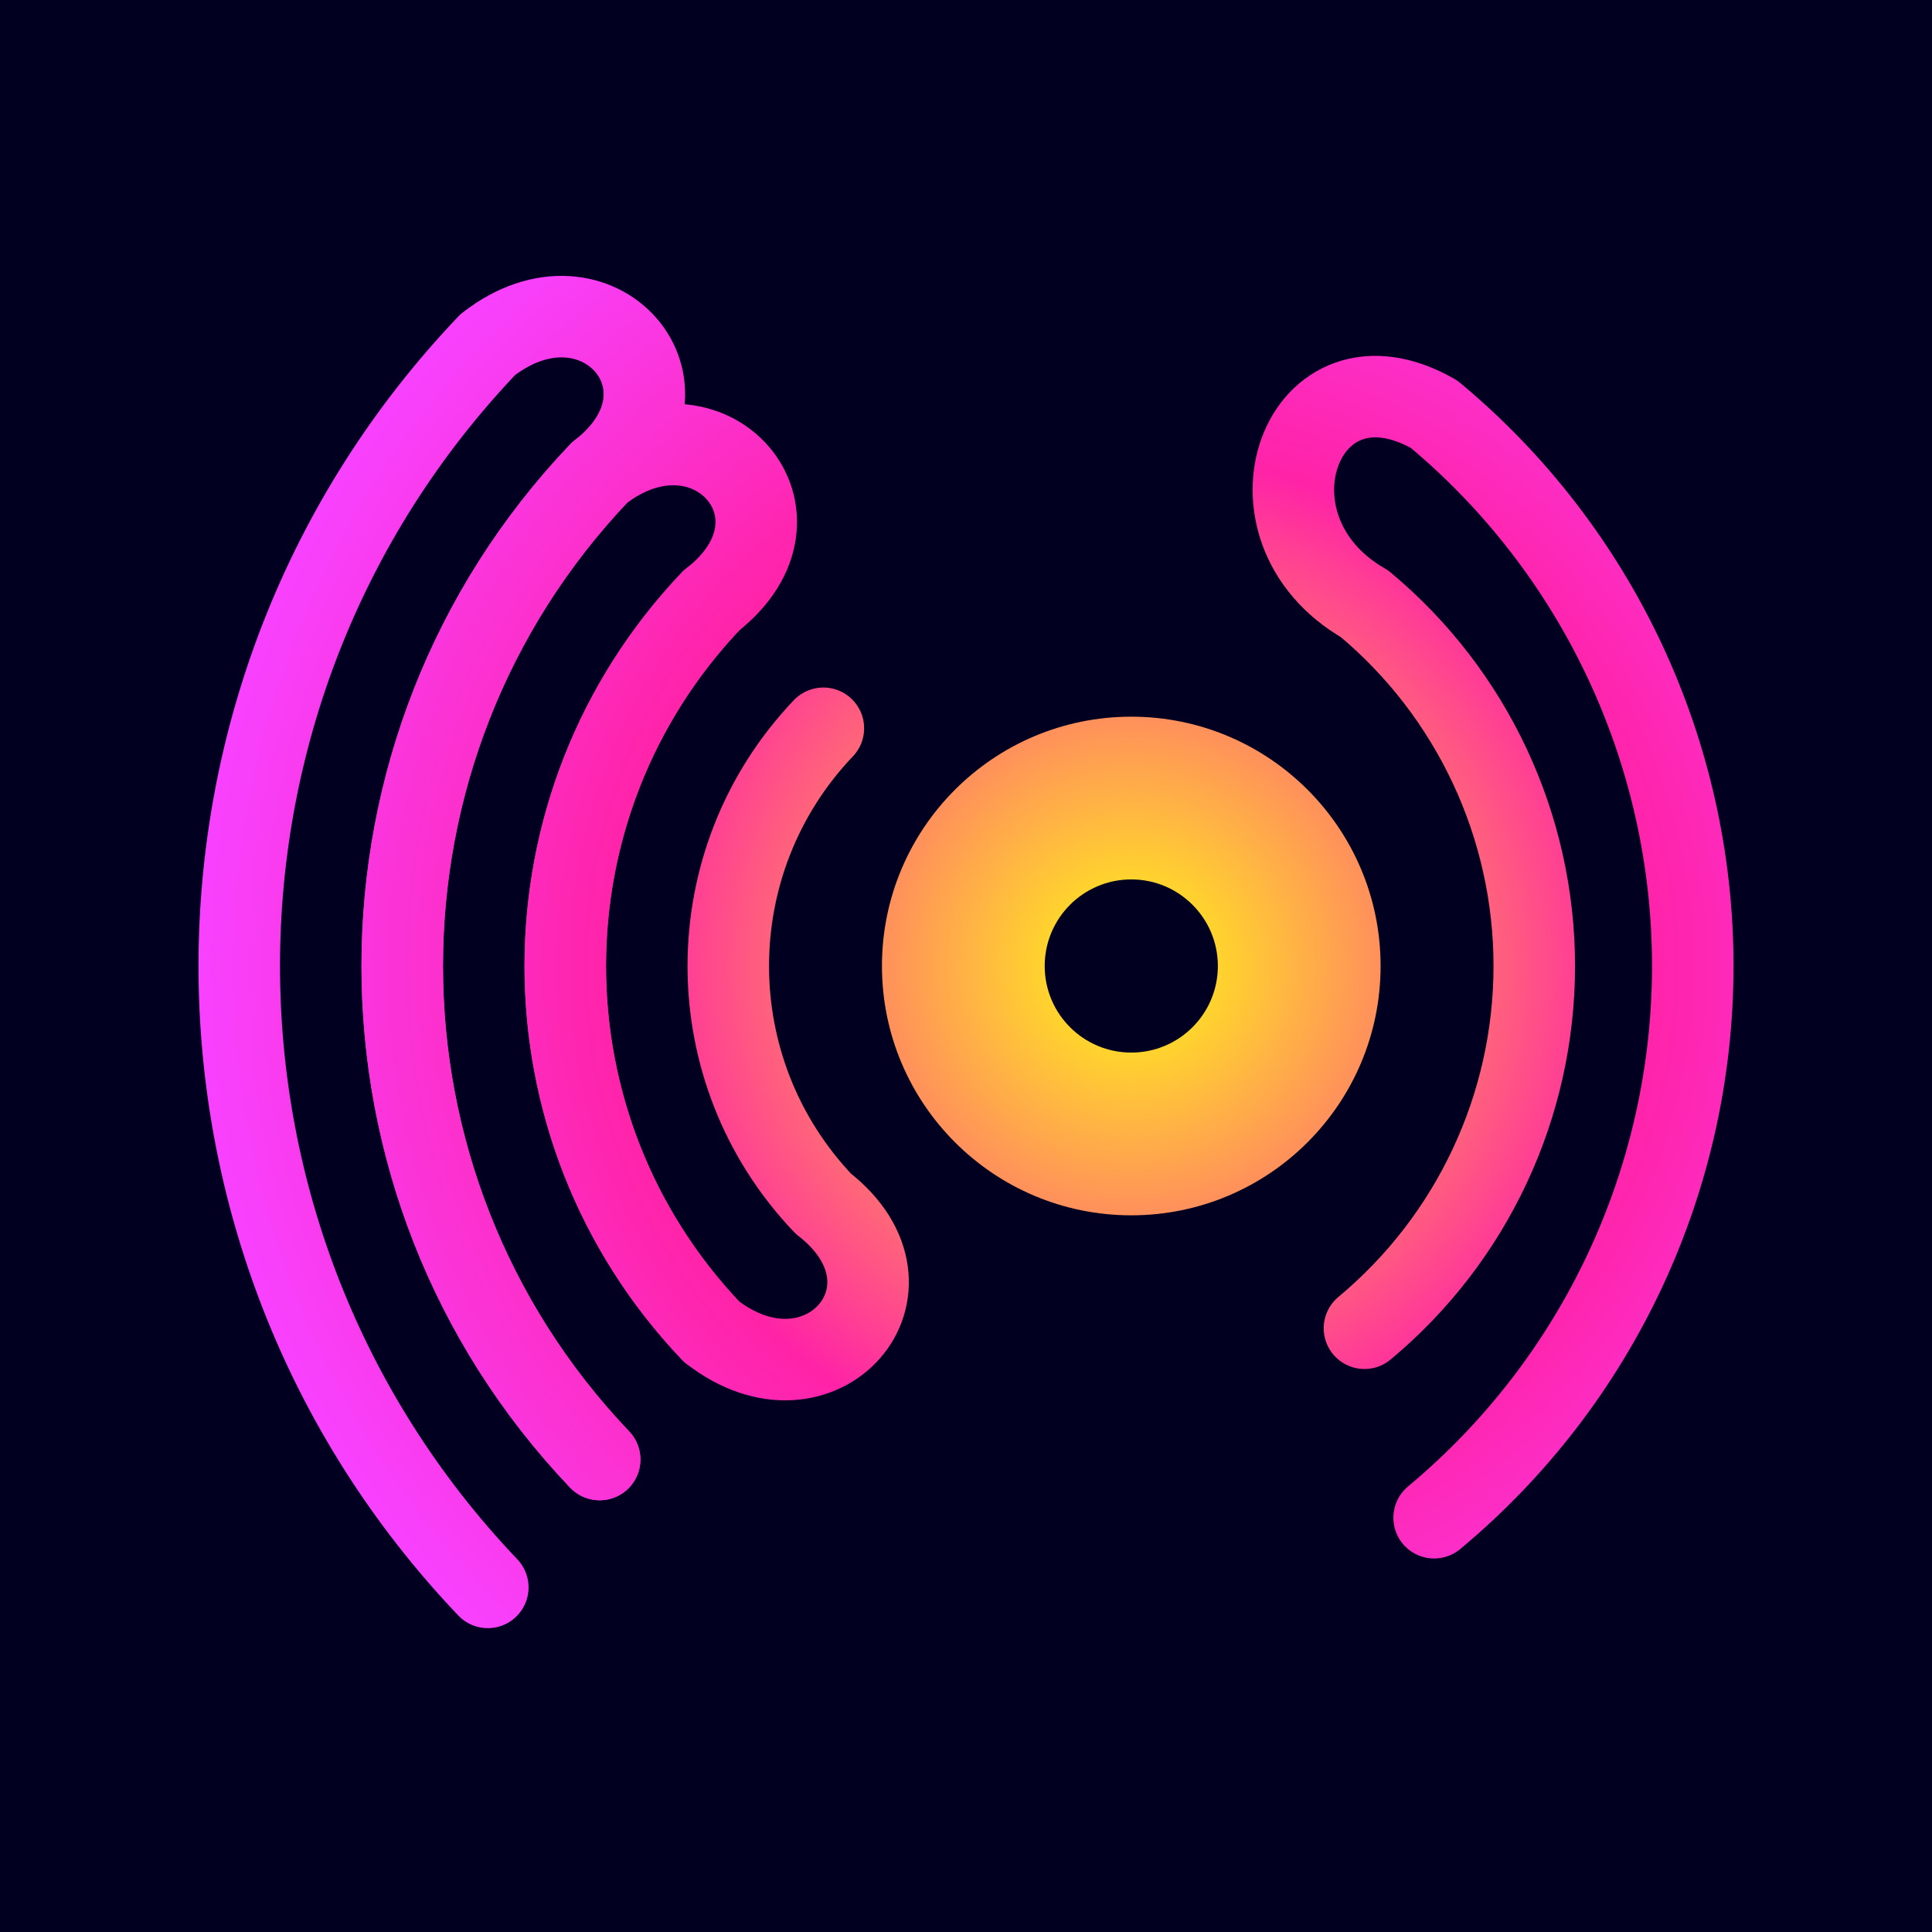
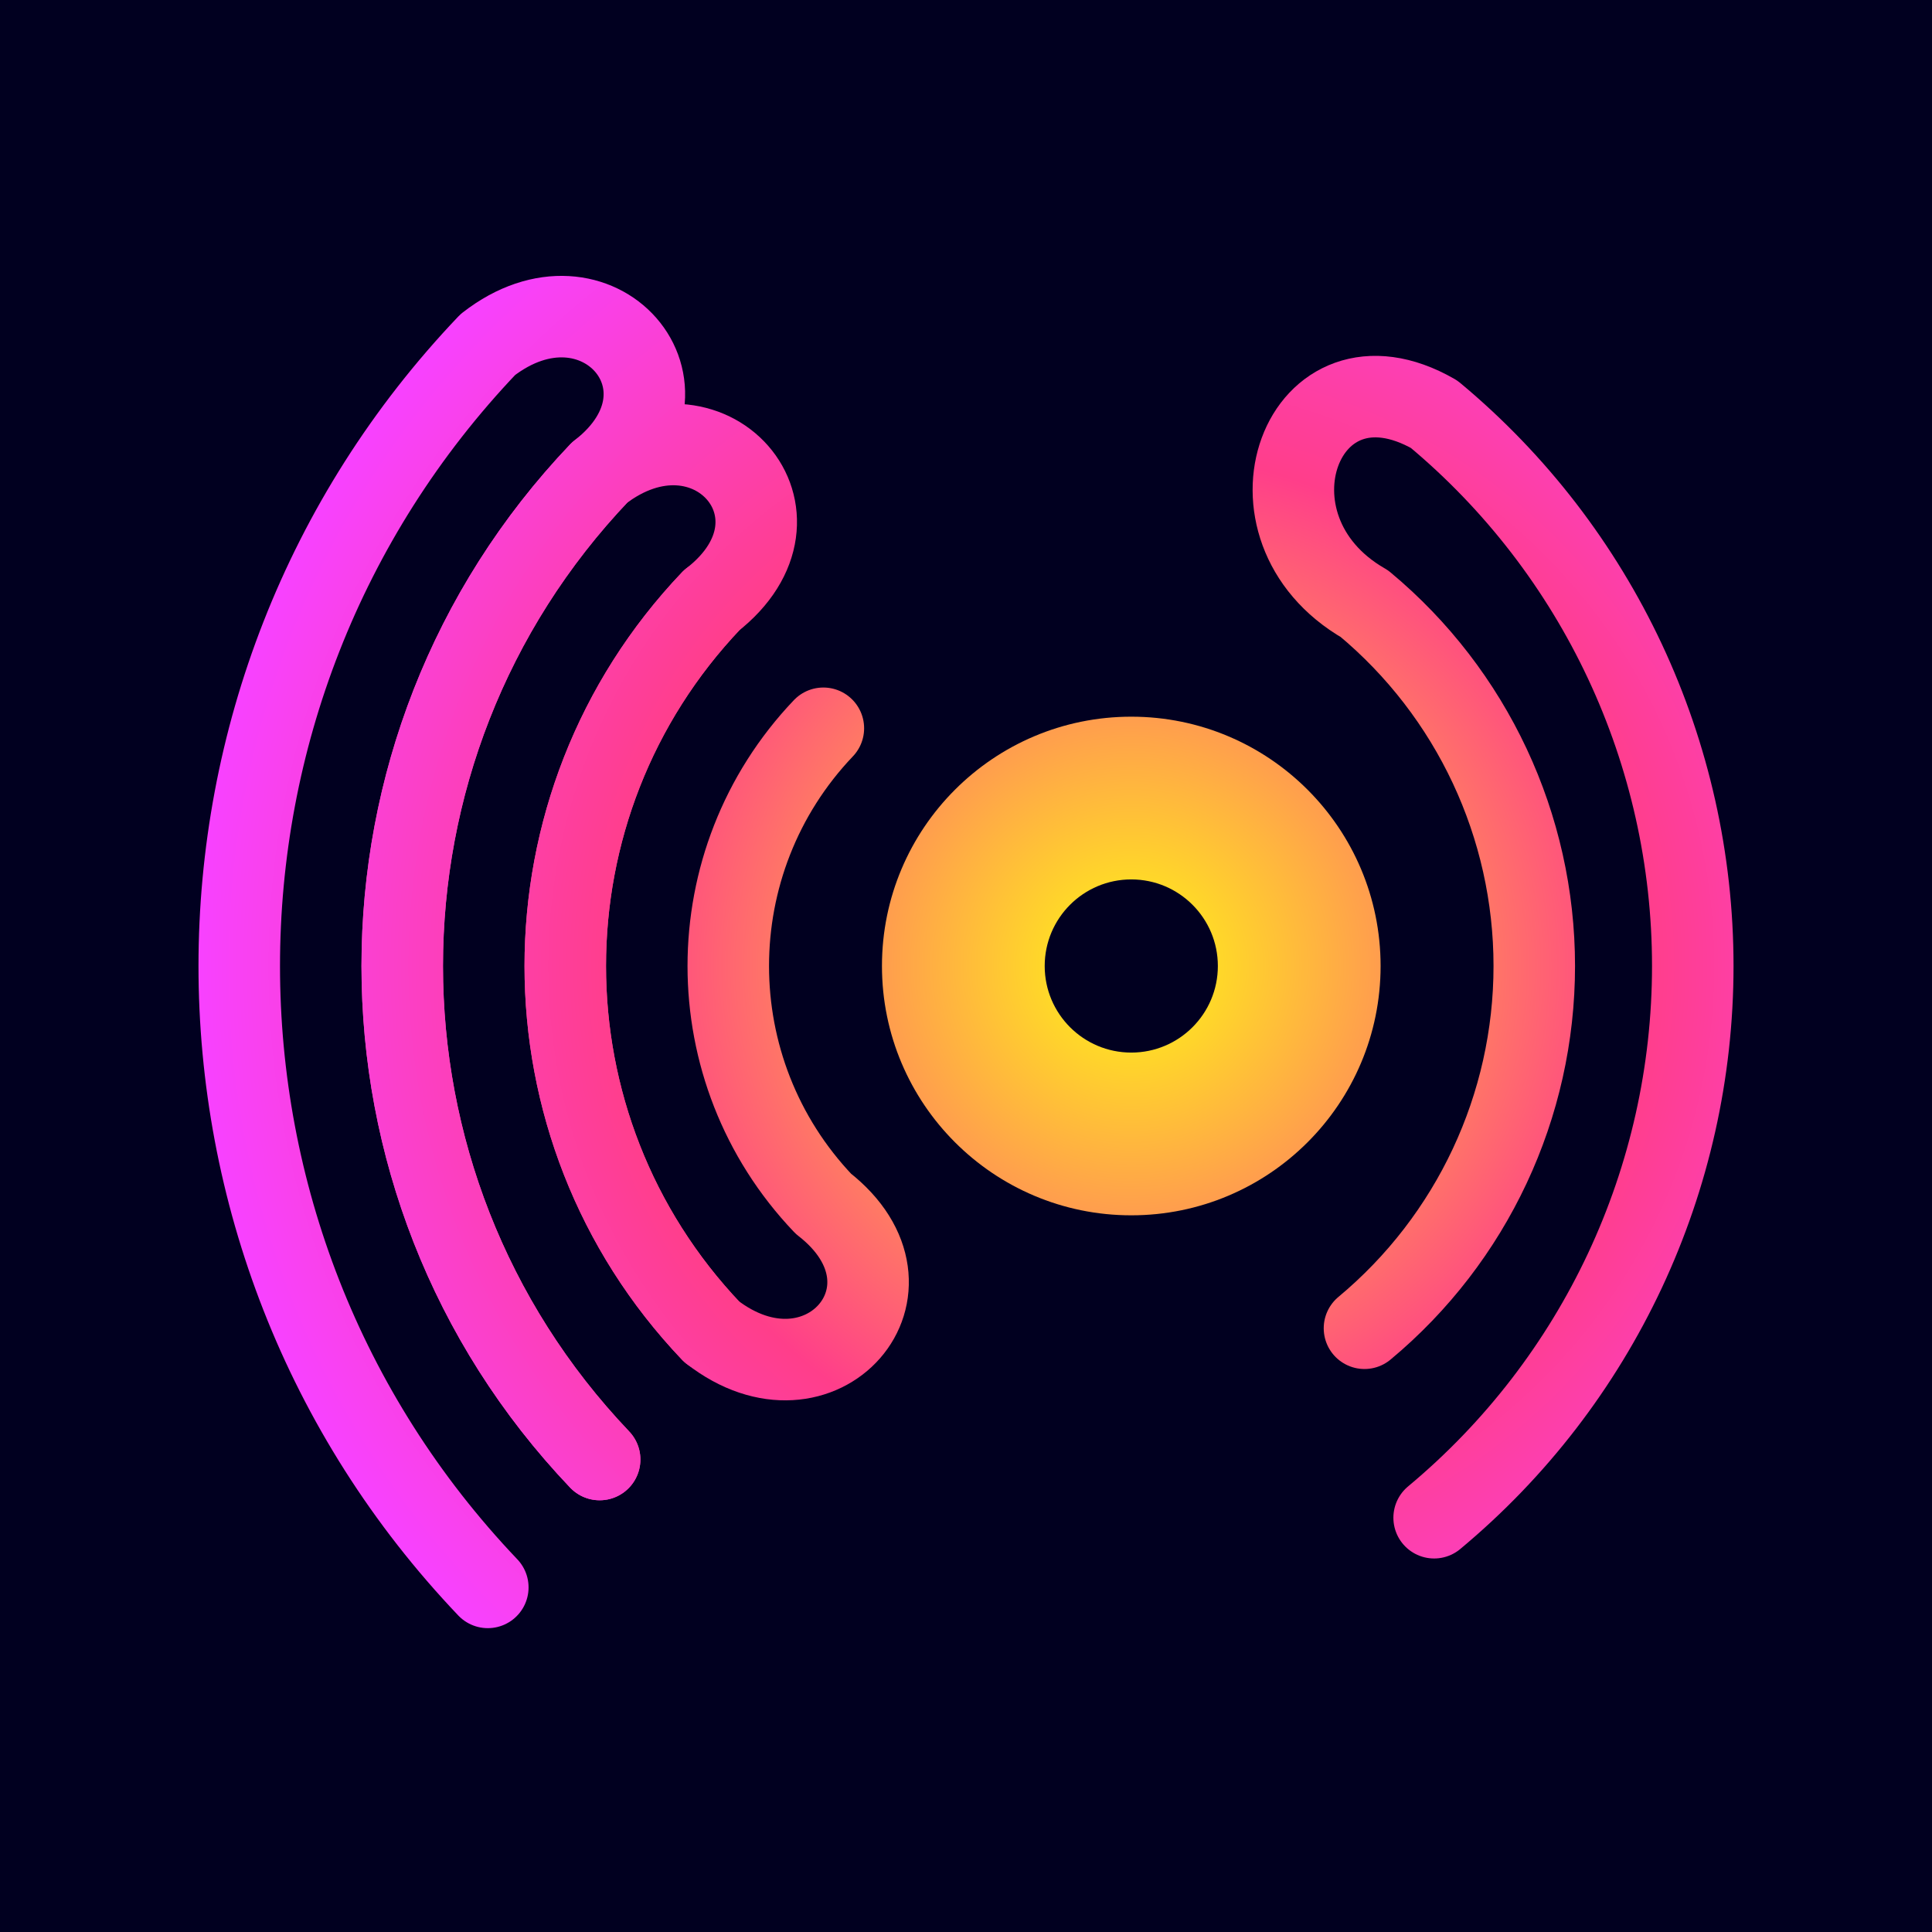
<svg xmlns="http://www.w3.org/2000/svg" viewBox="0 0 1024 1024" width="1024" height="1024">
  <defs>
    <radialGradient id="muon-paint" gradientUnits="userSpaceOnUse" cx="585.00" cy="512.00" r="412.00">
      <stop offset="0" stop-color="#fff715" />
-       <stop offset="0.55" stop-color="#ff23a7" />
+       <stop offset="0.55" stop-color="#ff3e8a" />
      <stop offset="1" stop-color="#f841ff" />
    </radialGradient>
    <filter id="muon-grain" x="-5%" y="-5%" width="110%" height="110%" color-interpolation-filters="sRGB">
      <feTurbulence type="fractalNoise" baseFrequency="2" numOctaves="1" seed="7" result="noise" />
      <feColorMatrix in="noise" type="matrix" values="0 0 0 0 0  0 0 0 0 0  0 0 0 0 0  0 0 0 0 0" result="speck" />
      <feComposite in="speck" in2="SourceGraphic" operator="in" result="clipped" />
      <feMerge>
        <feMergeNode in="SourceGraphic" />
        <feMergeNode in="clipped" />
      </feMerge>
    </filter>
  </defs>
  <rect width="1024" height="1024" fill="#010020" />
  <g transform="translate(512 512) scale(1.2) translate(-512 -512)">
    <g>
      <path d="M 300.79 786.46 A 397.97 397.97 0 0 1 300.79 237.54 C 349.05 200.00 398.45 256.49 350.19 294.02 A 316.06 316.06 0 0 0 350.19 729.98" fill="none" stroke="url(#muon-paint)" stroke-width="36" stroke-linecap="round" stroke-linejoin="round" />
      <path d="M 350.19 729.98 A 316.06 316.06 0 0 1 350.19 294.02 C 398.45 256.49 447.86 312.97 399.60 350.51 A 234.16 234.16 0 0 0 399.60 673.49" fill="none" stroke="url(#muon-paint)" stroke-width="36" stroke-linecap="round" stroke-linejoin="round" />
      <path d="M 399.60 350.51 A 234.16 234.16 0 0 0 399.60 673.49 C 447.86 711.03 497.26 654.54 449.00 617.00 A 152.25 152.25 0 0 1 449.00 407.00" fill="none" stroke="url(#muon-paint)" stroke-width="36" stroke-linecap="round" stroke-linejoin="round" />
      <path d="M 688.00 672.00 A 208.17 208.17 0 0 0 688.00 352.00 C 629.49 318.42 660.26 234.73 718.77 268.31 A 317.04 317.04 0 0 1 718.77 755.69" fill="none" stroke="url(#muon-paint)" stroke-width="36" stroke-linecap="round" stroke-linejoin="round" />
      <circle cx="585.00" cy="512.00" r="130.00" fill="#010020" />
      <circle cx="585.00" cy="512.00" r="110.12" fill="url(#muon-paint)" />
      <circle cx="585.00" cy="512.00" r="38.24" fill="#010020" />
    </g>
  </g>
</svg>
